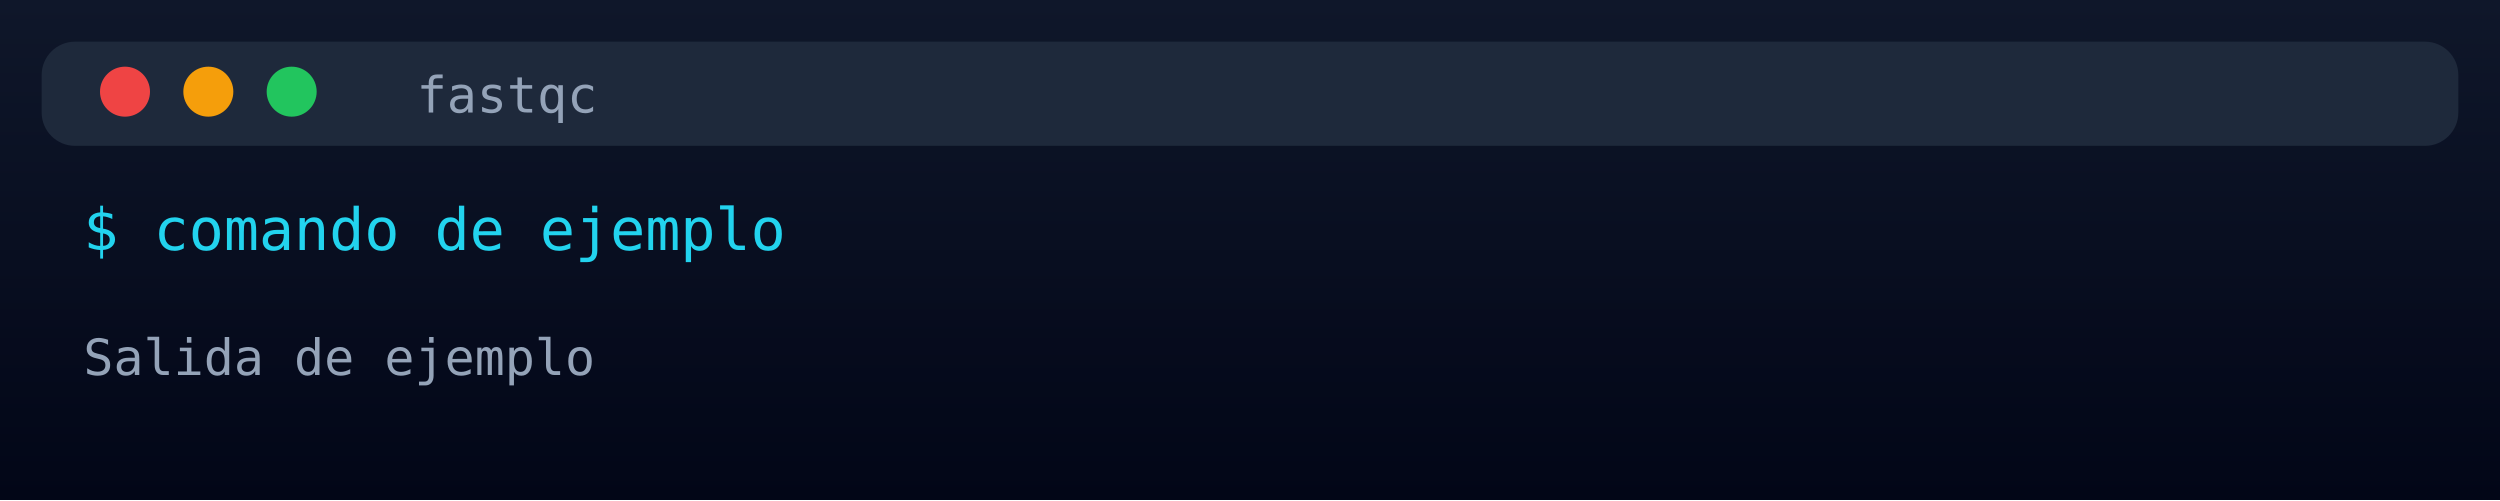
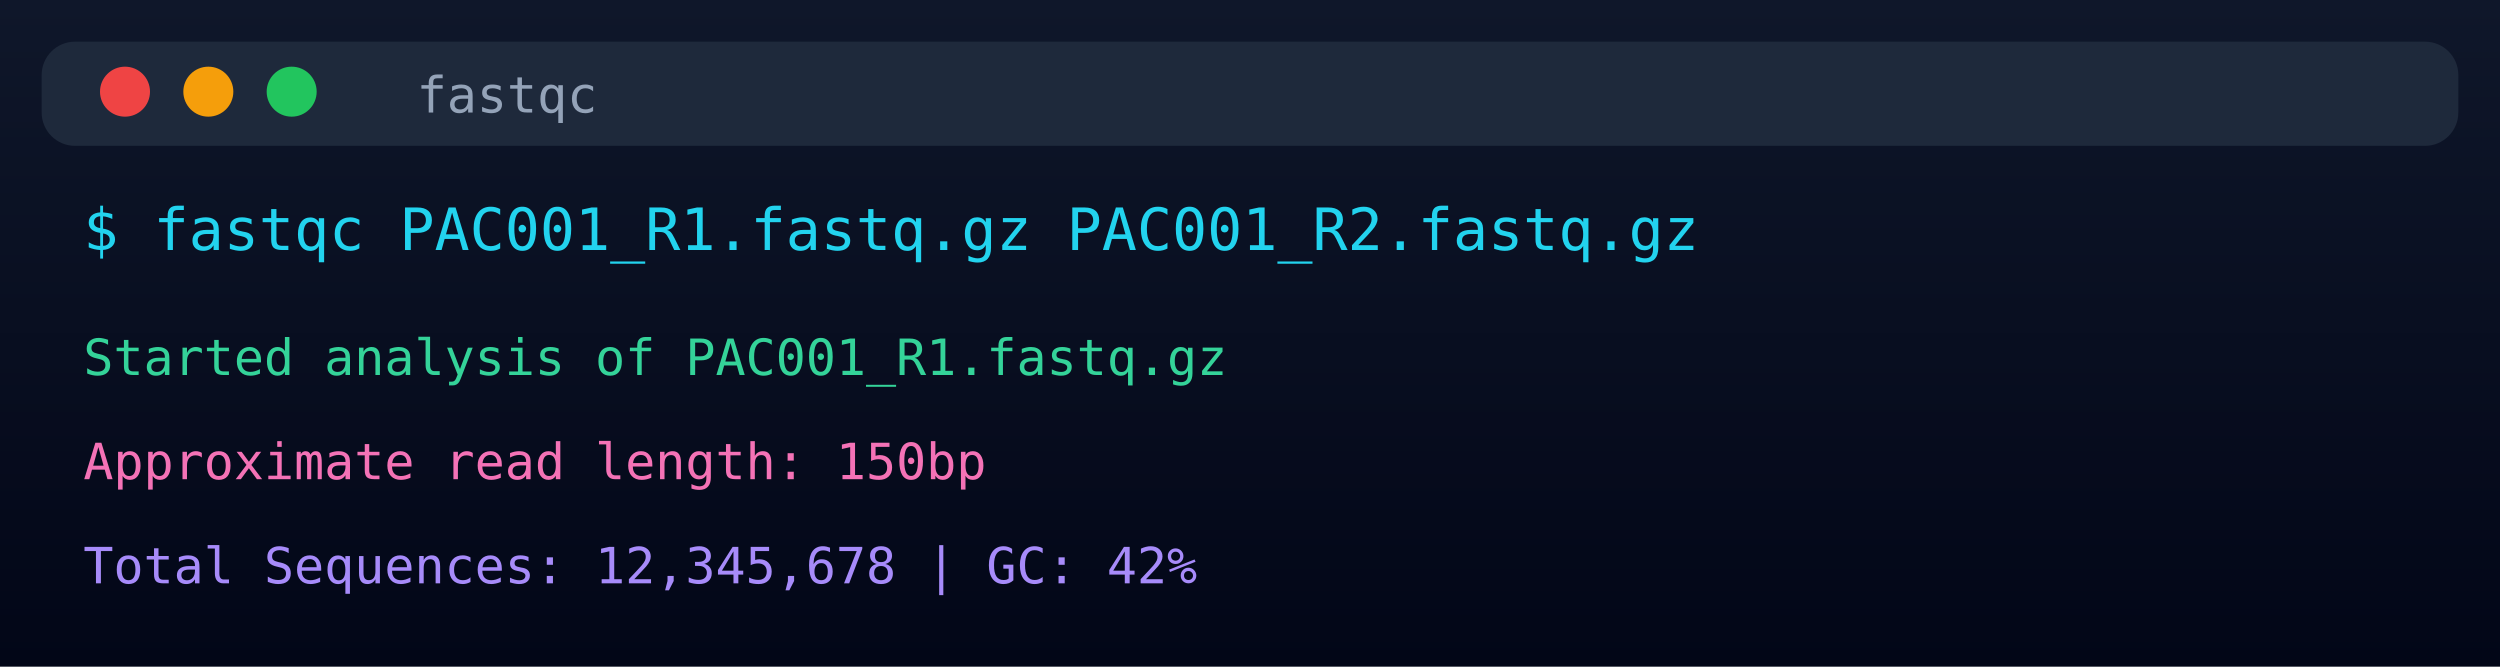
- <svg xmlns="http://www.w3.org/2000/svg" viewBox="0 0 600 120">
+ <svg xmlns="http://www.w3.org/2000/svg" viewBox="0 0 600 160">
  <defs>
    <linearGradient id="bg" x1="0%" y1="0%" x2="0%" y2="100%">
      <stop offset="0%" style="stop-color:#0f172a" />
      <stop offset="100%" style="stop-color:#020617" />
    </linearGradient>
  </defs>
-   <rect width="600" height="120" fill="url(#bg)" />
+   <rect width="600" height="160" fill="url(#bg)" />
  <rect x="10" y="10" width="580" height="25" rx="8" fill="#1e293b" />
  <circle cx="30" cy="22" r="6" fill="#ef4444" />
  <circle cx="50" cy="22" r="6" fill="#f59e0b" />
  <circle cx="70" cy="22" r="6" fill="#22c55e" />
  <text x="100" y="27" fill="#94a3b8" font-family="Consolas,monospace" font-size="12">fastqc</text>
-   <text x="20" y="60" fill="#22d3ee" font-family="Consolas,monospace" font-size="14">$ comando de ejemplo</text>
-   <text x="20" y="90" fill="#94a3b8" font-family="Consolas,monospace" font-size="12">Salida de ejemplo</text>
+   <text x="20" y="60" fill="#22d3ee" font-family="Consolas,monospace" font-size="14">$ fastqc PAC001_R1.fastq.gz PAC001_R2.fastq.gz</text>
+   <text x="20" y="90" fill="#34d399" font-family="Consolas,monospace" font-size="12">Started analysis of PAC001_R1.fastq.gz</text>
+   <text x="20" y="115" fill="#f472b6" font-family="Consolas,monospace" font-size="12">Approximate read length: 150bp</text>
+   <text x="20" y="140" fill="#a78bfa" font-family="Consolas,monospace" font-size="12">Total Sequences: 12,345,678 | GC: 42%</text>
</svg>
